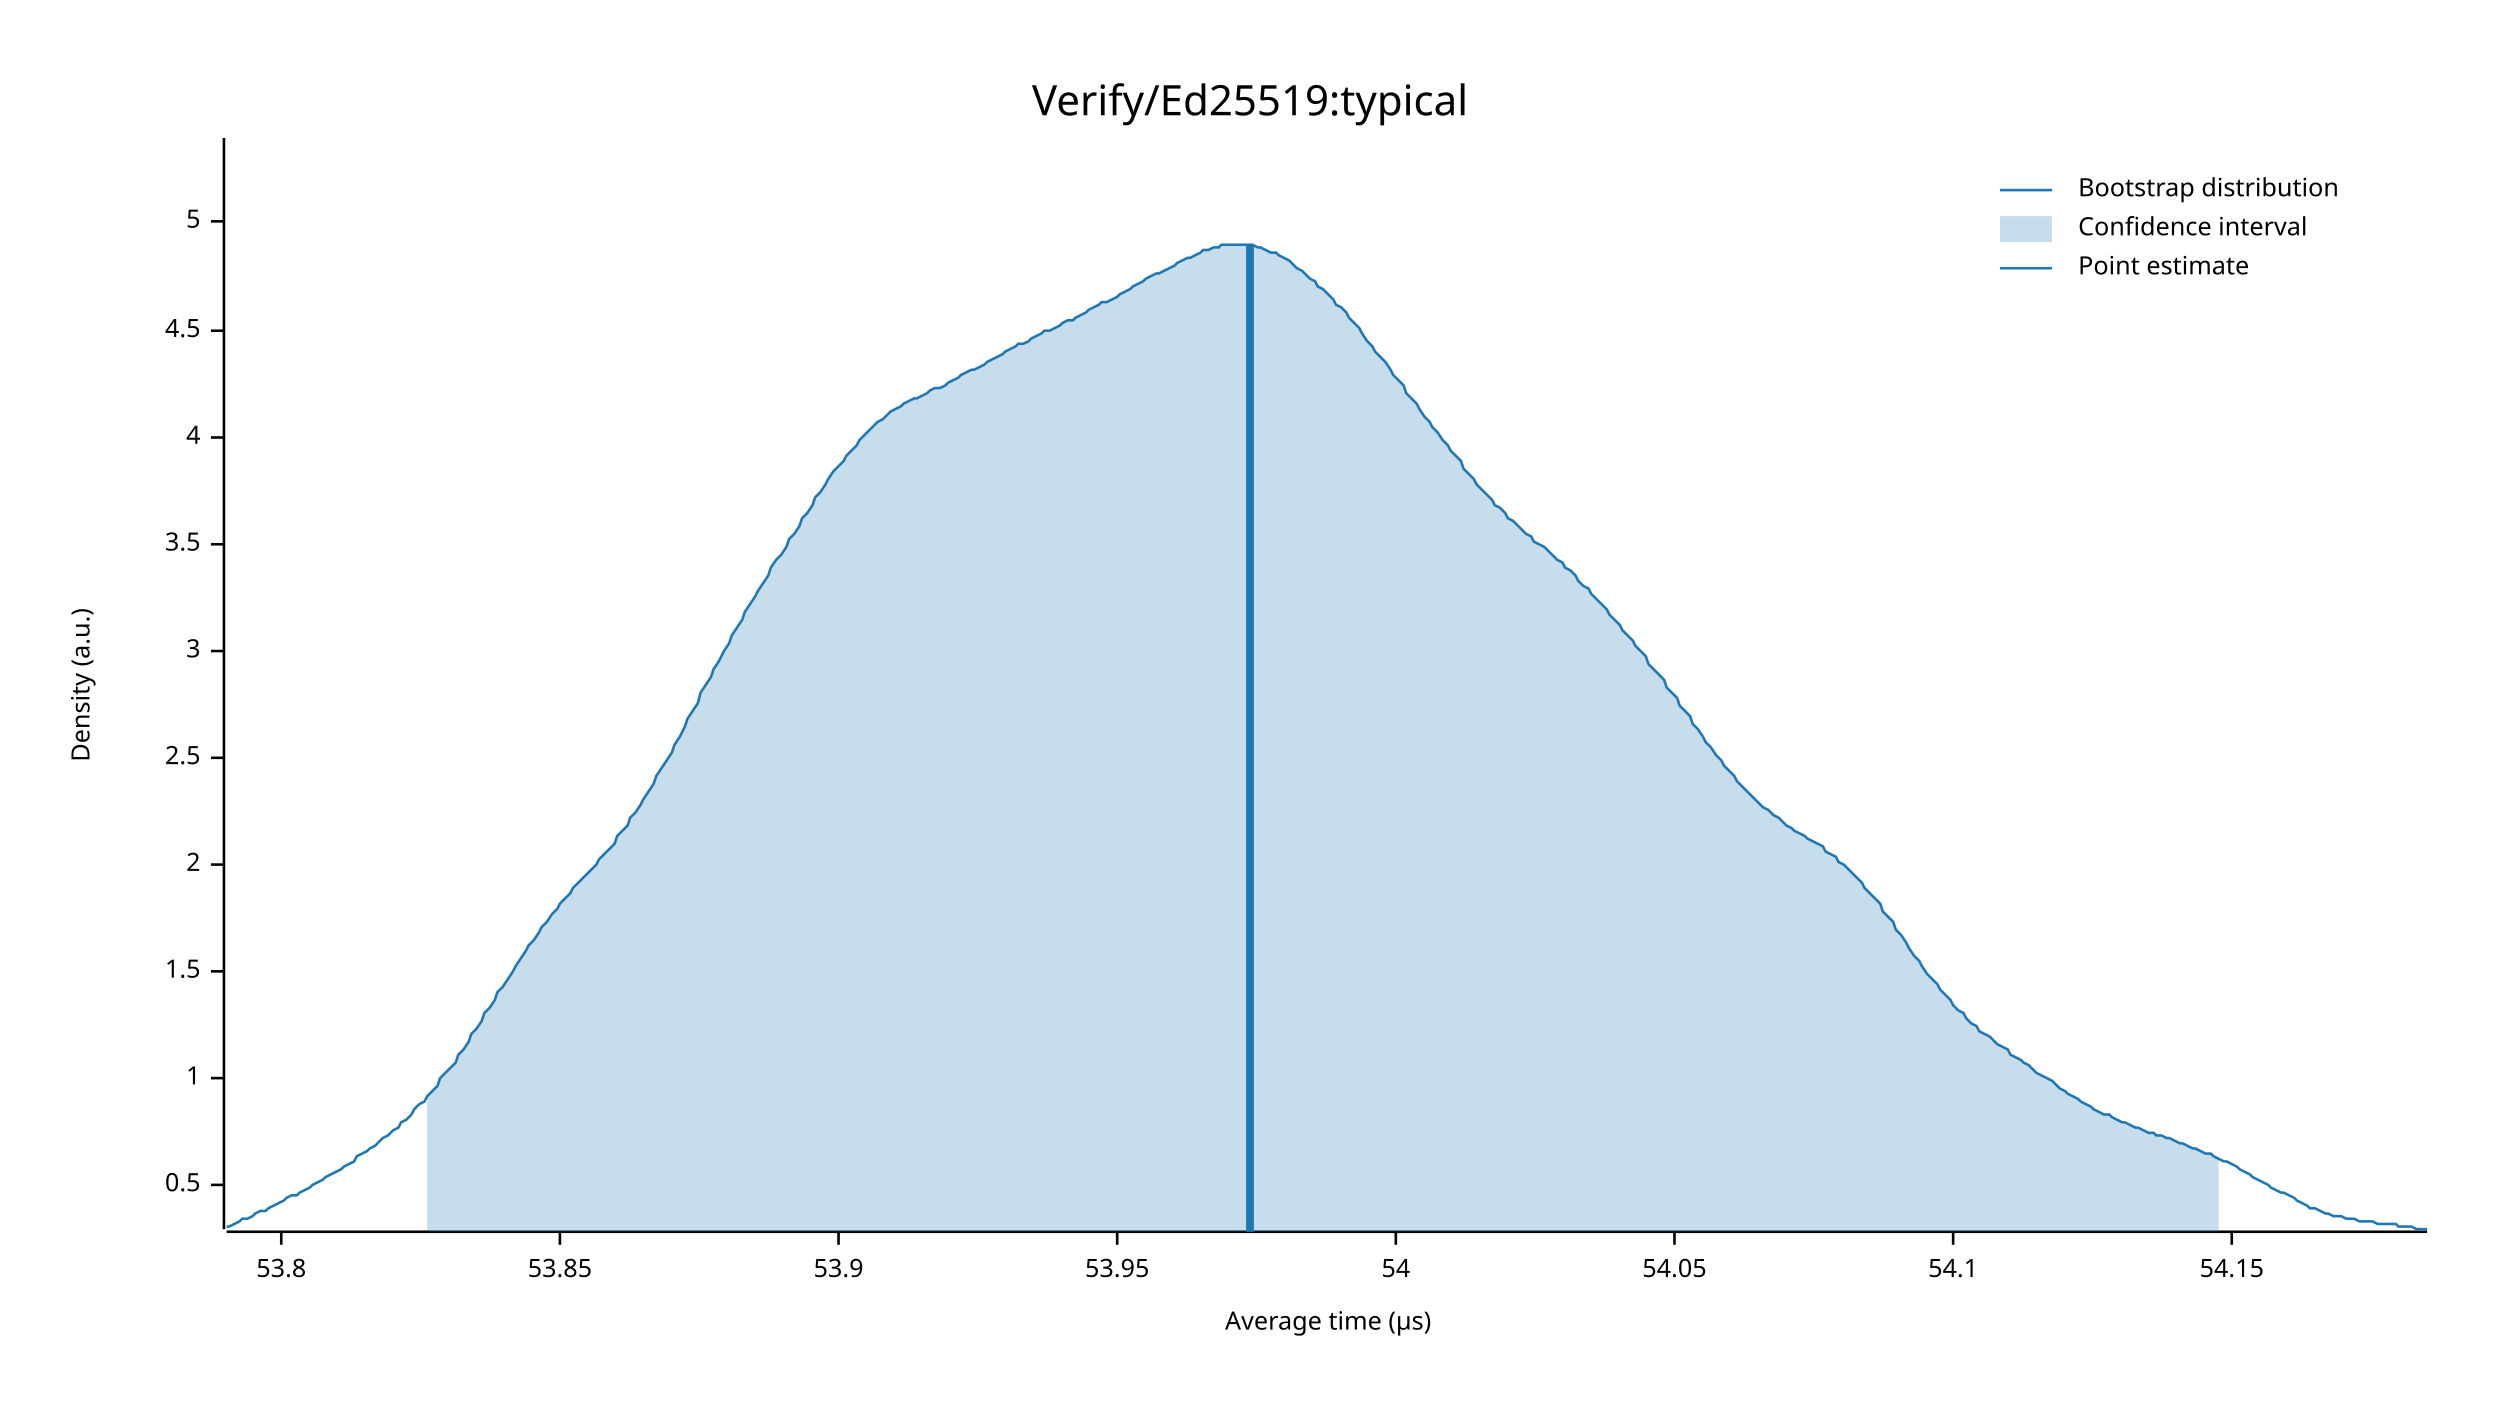
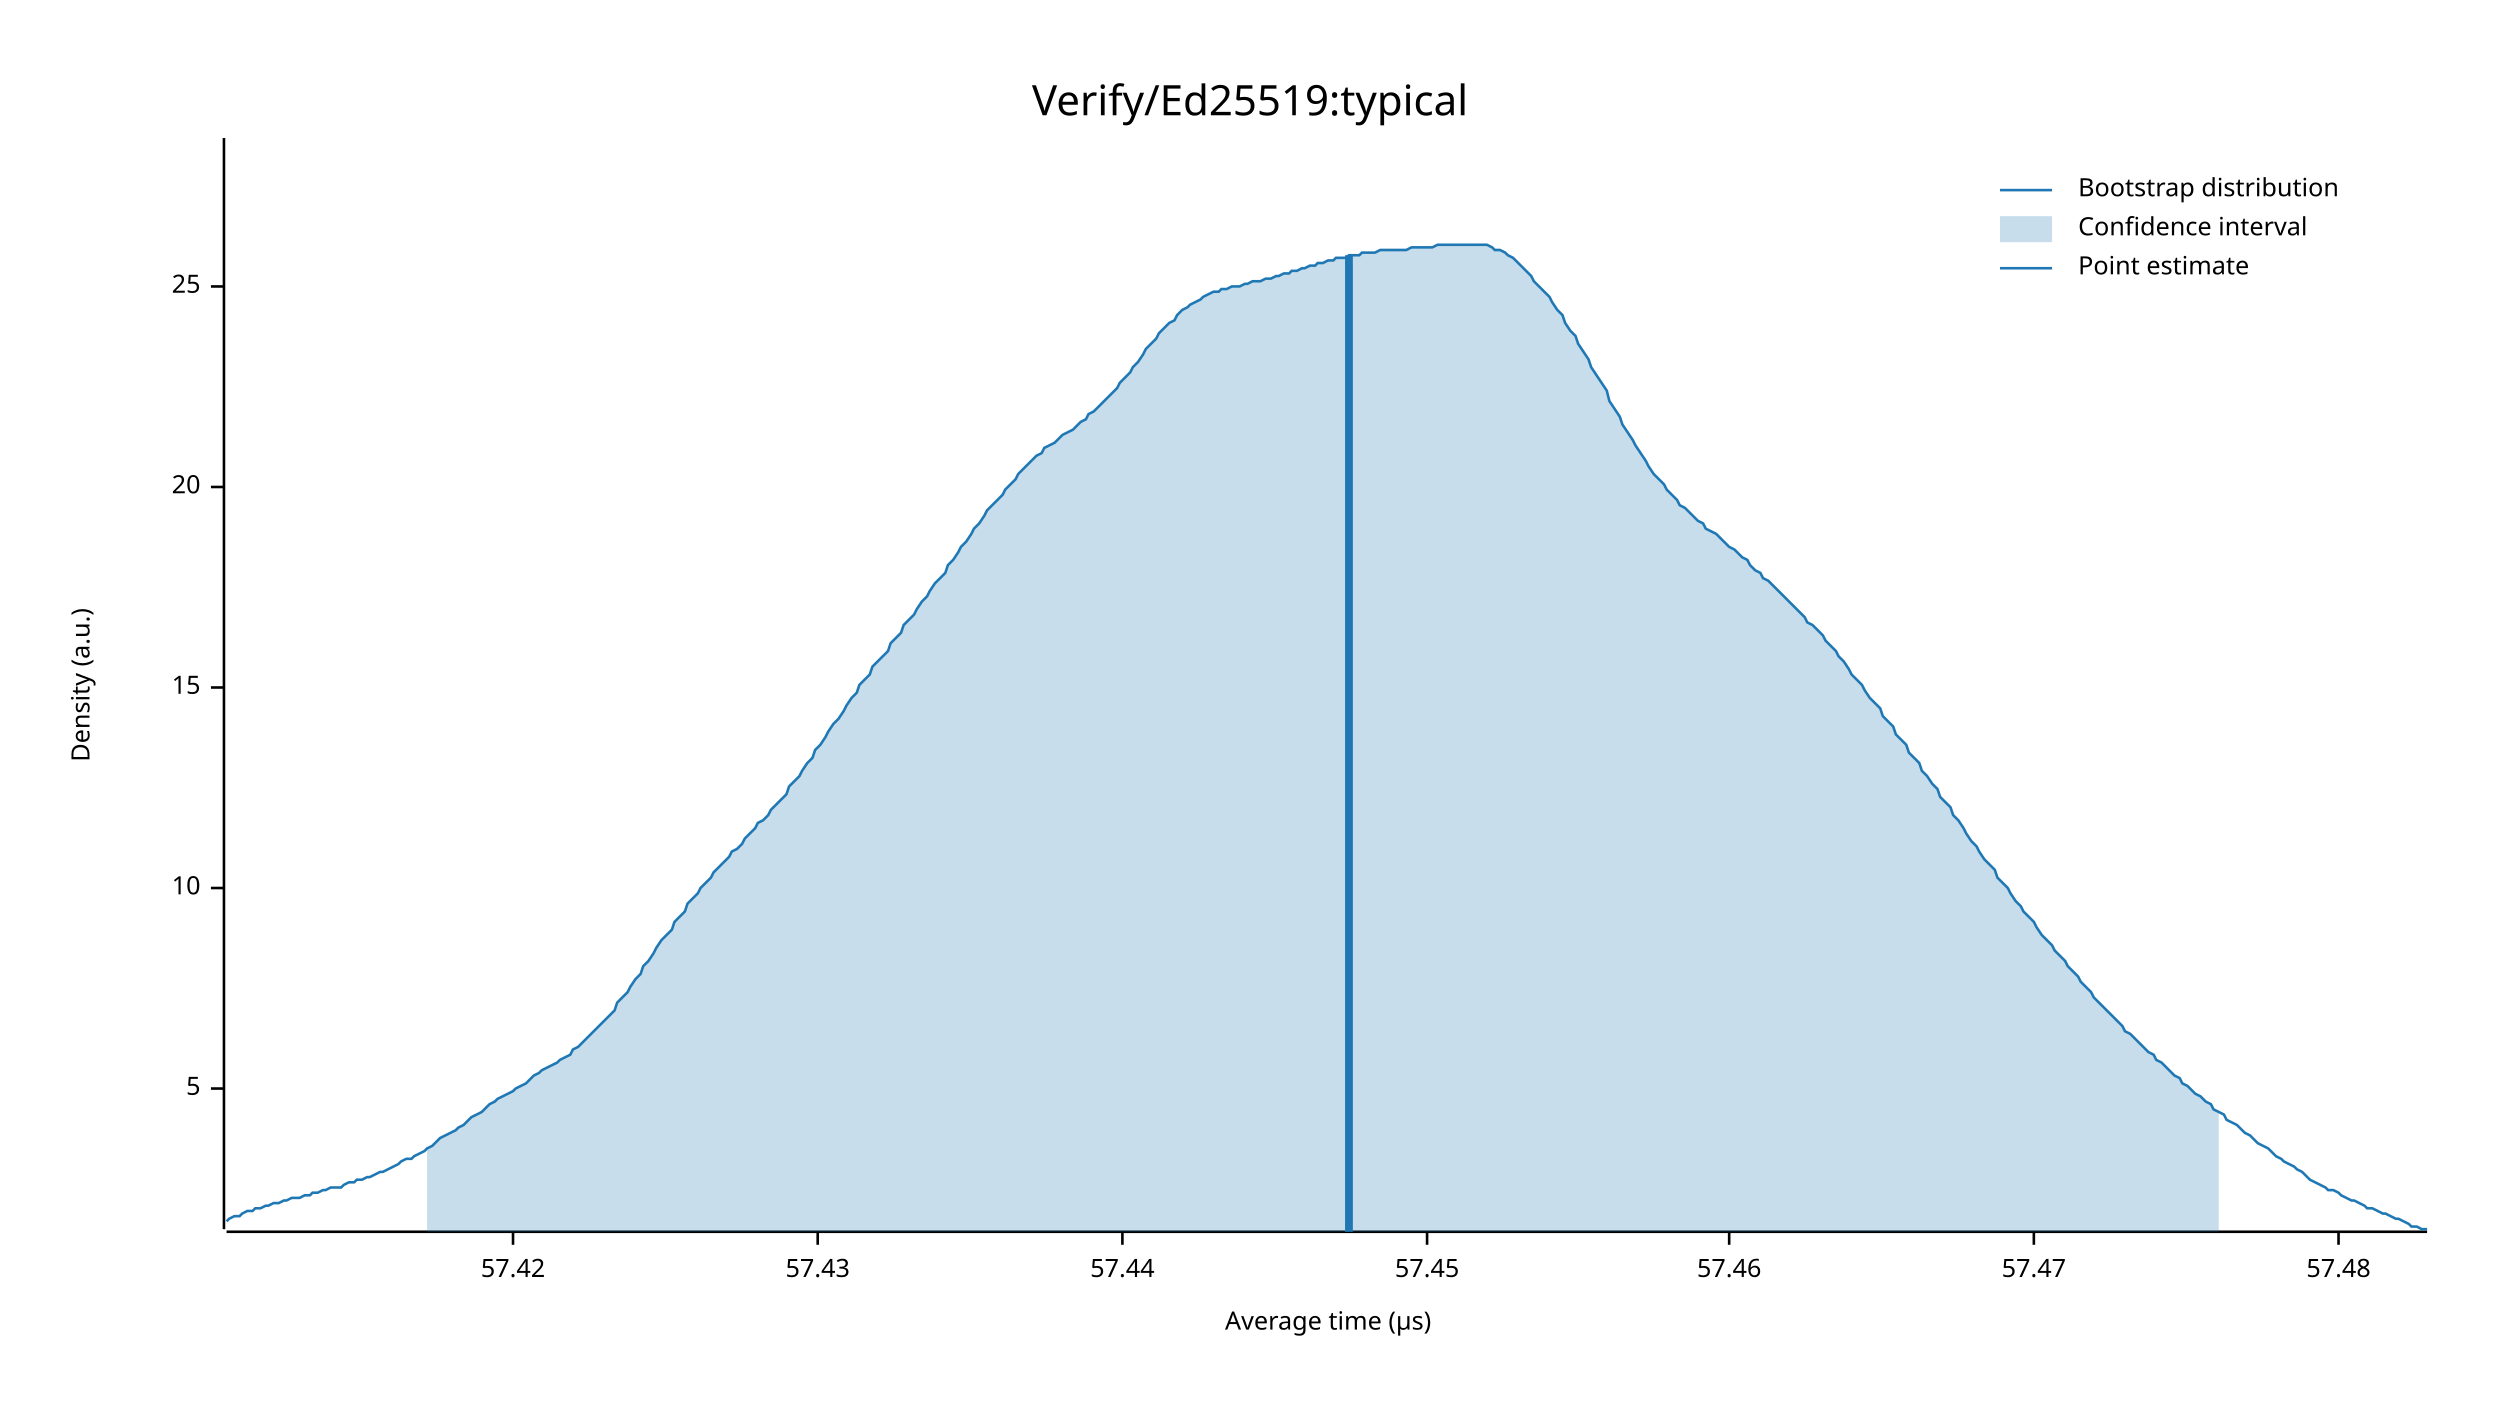
<svg xmlns="http://www.w3.org/2000/svg" width="960" height="540" viewBox="0 0 960 540">
  <text x="480" y="32" dy="0.76em" text-anchor="middle" font-family="sans-serif" font-size="16.129" opacity="1" fill="#000000">
Verify/Ed25519:typical
</text>
  <text x="27" y="263" dy="0.76em" text-anchor="middle" font-family="sans-serif" font-size="9.677" opacity="1" fill="#000000" transform="rotate(270, 27, 263)">
Density (a.u.)
</text>
  <text x="510" y="513" dy="-0.5ex" text-anchor="middle" font-family="sans-serif" font-size="9.677" opacity="1" fill="#000000">
Average time (µs)
</text>
  <polyline fill="none" opacity="1" stroke="#000000" stroke-width="1" points="86,53 86,472 " />
-   <text x="77" y="455" dy="0.5ex" text-anchor="end" font-family="sans-serif" font-size="9.677" opacity="1" fill="#000000">
- 0.5
- </text>
-   <polyline fill="none" opacity="1" stroke="#000000" stroke-width="1" points="81,455 86,455 " />
-   <text x="77" y="414" dy="0.5ex" text-anchor="end" font-family="sans-serif" font-size="9.677" opacity="1" fill="#000000">
- 1
- </text>
-   <polyline fill="none" opacity="1" stroke="#000000" stroke-width="1" points="81,414 86,414 " />
-   <text x="77" y="373" dy="0.5ex" text-anchor="end" font-family="sans-serif" font-size="9.677" opacity="1" fill="#000000">
- 1.5
- </text>
-   <polyline fill="none" opacity="1" stroke="#000000" stroke-width="1" points="81,373 86,373 " />
-   <text x="77" y="332" dy="0.5ex" text-anchor="end" font-family="sans-serif" font-size="9.677" opacity="1" fill="#000000">
- 2
- </text>
-   <polyline fill="none" opacity="1" stroke="#000000" stroke-width="1" points="81,332 86,332 " />
-   <text x="77" y="291" dy="0.5ex" text-anchor="end" font-family="sans-serif" font-size="9.677" opacity="1" fill="#000000">
- 2.5
- </text>
-   <polyline fill="none" opacity="1" stroke="#000000" stroke-width="1" points="81,291 86,291 " />
-   <text x="77" y="250" dy="0.5ex" text-anchor="end" font-family="sans-serif" font-size="9.677" opacity="1" fill="#000000">
- 3
- </text>
-   <polyline fill="none" opacity="1" stroke="#000000" stroke-width="1" points="81,250 86,250 " />
-   <text x="77" y="209" dy="0.5ex" text-anchor="end" font-family="sans-serif" font-size="9.677" opacity="1" fill="#000000">
- 3.5
- </text>
-   <polyline fill="none" opacity="1" stroke="#000000" stroke-width="1" points="81,209 86,209 " />
-   <text x="77" y="168" dy="0.5ex" text-anchor="end" font-family="sans-serif" font-size="9.677" opacity="1" fill="#000000">
- 4
- </text>
-   <polyline fill="none" opacity="1" stroke="#000000" stroke-width="1" points="81,168 86,168 " />
-   <text x="77" y="127" dy="0.5ex" text-anchor="end" font-family="sans-serif" font-size="9.677" opacity="1" fill="#000000">
- 4.5
- </text>
-   <polyline fill="none" opacity="1" stroke="#000000" stroke-width="1" points="81,127 86,127 " />
-   <text x="77" y="85" dy="0.5ex" text-anchor="end" font-family="sans-serif" font-size="9.677" opacity="1" fill="#000000">
+   <text x="77" y="418" dy="0.5ex" text-anchor="end" font-family="sans-serif" font-size="9.677" opacity="1" fill="#000000">
5
</text>
-   <polyline fill="none" opacity="1" stroke="#000000" stroke-width="1" points="81,85 86,85 " />
+   <polyline fill="none" opacity="1" stroke="#000000" stroke-width="1" points="81,418 86,418 " />
+   <text x="77" y="341" dy="0.5ex" text-anchor="end" font-family="sans-serif" font-size="9.677" opacity="1" fill="#000000">
+ 10
+ </text>
+   <polyline fill="none" opacity="1" stroke="#000000" stroke-width="1" points="81,341 86,341 " />
+   <text x="77" y="264" dy="0.5ex" text-anchor="end" font-family="sans-serif" font-size="9.677" opacity="1" fill="#000000">
+ 15
+ </text>
+   <polyline fill="none" opacity="1" stroke="#000000" stroke-width="1" points="81,264 86,264 " />
+   <text x="77" y="187" dy="0.5ex" text-anchor="end" font-family="sans-serif" font-size="9.677" opacity="1" fill="#000000">
+ 20
+ </text>
+   <polyline fill="none" opacity="1" stroke="#000000" stroke-width="1" points="81,187 86,187 " />
+   <text x="77" y="110" dy="0.5ex" text-anchor="end" font-family="sans-serif" font-size="9.677" opacity="1" fill="#000000">
+ 25
+ </text>
+   <polyline fill="none" opacity="1" stroke="#000000" stroke-width="1" points="81,110 86,110 " />
  <polyline fill="none" opacity="1" stroke="#000000" stroke-width="1" points="87,473 932,473 " />
-   <text x="108" y="483" dy="0.76em" text-anchor="middle" font-family="sans-serif" font-size="9.677" opacity="1" fill="#000000">
- 53.8
+   <text x="197" y="483" dy="0.76em" text-anchor="middle" font-family="sans-serif" font-size="9.677" opacity="1" fill="#000000">
+ 57.42
</text>
-   <polyline fill="none" opacity="1" stroke="#000000" stroke-width="1" points="108,473 108,478 " />
-   <text x="215" y="483" dy="0.76em" text-anchor="middle" font-family="sans-serif" font-size="9.677" opacity="1" fill="#000000">
- 53.85
+   <polyline fill="none" opacity="1" stroke="#000000" stroke-width="1" points="197,473 197,478 " />
+   <text x="314" y="483" dy="0.76em" text-anchor="middle" font-family="sans-serif" font-size="9.677" opacity="1" fill="#000000">
+ 57.43
</text>
-   <polyline fill="none" opacity="1" stroke="#000000" stroke-width="1" points="215,473 215,478 " />
-   <text x="322" y="483" dy="0.76em" text-anchor="middle" font-family="sans-serif" font-size="9.677" opacity="1" fill="#000000">
- 53.9
+   <polyline fill="none" opacity="1" stroke="#000000" stroke-width="1" points="314,473 314,478 " />
+   <text x="431" y="483" dy="0.76em" text-anchor="middle" font-family="sans-serif" font-size="9.677" opacity="1" fill="#000000">
+ 57.44
</text>
-   <polyline fill="none" opacity="1" stroke="#000000" stroke-width="1" points="322,473 322,478 " />
-   <text x="429" y="483" dy="0.76em" text-anchor="middle" font-family="sans-serif" font-size="9.677" opacity="1" fill="#000000">
- 53.95
+   <polyline fill="none" opacity="1" stroke="#000000" stroke-width="1" points="431,473 431,478 " />
+   <text x="548" y="483" dy="0.76em" text-anchor="middle" font-family="sans-serif" font-size="9.677" opacity="1" fill="#000000">
+ 57.45
</text>
-   <polyline fill="none" opacity="1" stroke="#000000" stroke-width="1" points="429,473 429,478 " />
-   <text x="536" y="483" dy="0.76em" text-anchor="middle" font-family="sans-serif" font-size="9.677" opacity="1" fill="#000000">
- 54
+   <polyline fill="none" opacity="1" stroke="#000000" stroke-width="1" points="548,473 548,478 " />
+   <text x="664" y="483" dy="0.76em" text-anchor="middle" font-family="sans-serif" font-size="9.677" opacity="1" fill="#000000">
+ 57.46
</text>
-   <polyline fill="none" opacity="1" stroke="#000000" stroke-width="1" points="536,473 536,478 " />
-   <text x="643" y="483" dy="0.76em" text-anchor="middle" font-family="sans-serif" font-size="9.677" opacity="1" fill="#000000">
- 54.05
+   <polyline fill="none" opacity="1" stroke="#000000" stroke-width="1" points="664,473 664,478 " />
+   <text x="781" y="483" dy="0.76em" text-anchor="middle" font-family="sans-serif" font-size="9.677" opacity="1" fill="#000000">
+ 57.47
</text>
-   <polyline fill="none" opacity="1" stroke="#000000" stroke-width="1" points="643,473 643,478 " />
-   <text x="750" y="483" dy="0.76em" text-anchor="middle" font-family="sans-serif" font-size="9.677" opacity="1" fill="#000000">
- 54.1
+   <polyline fill="none" opacity="1" stroke="#000000" stroke-width="1" points="781,473 781,478 " />
+   <text x="898" y="483" dy="0.76em" text-anchor="middle" font-family="sans-serif" font-size="9.677" opacity="1" fill="#000000">
+ 57.48
</text>
-   <polyline fill="none" opacity="1" stroke="#000000" stroke-width="1" points="750,473 750,478 " />
-   <text x="857" y="483" dy="0.76em" text-anchor="middle" font-family="sans-serif" font-size="9.677" opacity="1" fill="#000000">
- 54.15
- </text>
-   <polyline fill="none" opacity="1" stroke="#000000" stroke-width="1" points="857,473 857,478 " />
-   <polyline fill="none" opacity="1" stroke="#1F78B4" stroke-width="1" points="87,471 88,471 90,470 92,469 93,468 95,468 97,467 98,466 100,465 102,465 103,464 105,463 107,462 109,461 110,460 112,459 114,459 115,458 117,457 119,456 120,455 122,454 124,453 125,452 127,451 129,450 131,449 132,448 134,447 136,446 137,444 139,443 141,442 142,441 144,440 146,438 147,437 149,436 151,434 153,433 154,431 156,430 158,428 159,426 161,424 163,423 164,421 166,419 168,417 169,414 171,412 173,410 175,408 176,405 178,403 180,400 181,397 183,395 185,392 186,389 188,387 190,384 191,381 193,379 195,376 197,373 198,371 200,368 202,365 203,363 205,361 207,358 208,356 210,354 212,351 214,349 215,347 217,345 219,343 220,341 222,339 224,337 225,336 227,334 229,332 230,330 232,328 234,326 236,324 237,321 239,319 241,317 242,314 244,312 246,309 247,307 249,304 251,301 252,298 254,295 256,292 258,289 259,286 261,283 263,279 264,276 266,273 268,270 269,266 271,263 273,260 274,257 276,254 278,250 280,247 281,244 283,241 285,238 286,235 288,232 290,229 291,227 293,224 295,221 296,218 298,215 300,213 302,210 303,207 305,205 307,202 308,199 310,197 312,194 313,191 315,189 317,186 318,184 320,181 322,179 324,177 325,175 327,173 329,171 330,169 332,167 334,165 335,164 337,162 339,161 341,159 342,158 344,157 346,156 347,155 349,154 351,153 352,153 354,152 356,151 357,150 359,149 361,149 363,148 364,147 366,146 368,145 369,144 371,143 373,142 374,142 376,141 378,140 379,139 381,138 383,137 385,136 386,135 388,134 390,133 391,132 393,132 395,131 396,130 398,129 400,128 401,127 403,127 405,126 407,125 408,124 410,123 412,123 413,122 415,121 417,120 418,119 420,118 422,117 423,116 425,116 427,115 429,114 430,113 432,112 434,111 435,110 437,109 439,108 440,107 442,106 444,105 445,105 447,104 449,103 451,102 452,101 454,100 456,99 457,99 459,98 461,97 462,96 464,96 466,95 468,95 469,94 471,94 473,94 474,94 476,94 478,94 479,94 481,94 483,95 484,95 486,96 488,97 490,97 491,98 493,99 495,100 496,101 498,103 500,104 501,105 503,107 505,108 506,110 508,111 510,113 512,115 513,117 515,118 517,120 518,122 520,124 522,126 523,128 525,131 527,133 528,135 530,137 532,139 534,142 535,144 537,146 539,148 540,151 542,153 544,155 545,157 547,160 549,162 550,164 552,166 554,169 556,171 557,173 559,175 561,177 562,180 564,182 566,184 567,186 569,188 571,190 573,192 574,194 576,195 578,197 579,199 581,200 583,202 584,203 586,205 588,206 589,208 591,209 593,210 595,212 596,213 598,215 600,216 601,218 603,219 605,221 606,223 608,225 610,226 611,228 613,230 615,232 617,234 618,236 620,238 622,240 623,242 625,244 627,246 628,248 630,250 632,252 633,255 635,257 637,259 639,261 640,264 642,266 644,268 645,271 647,273 649,275 650,278 652,280 654,283 655,285 657,287 659,290 661,292 662,294 664,296 666,298 667,300 669,302 671,304 672,305 674,307 676,309 677,310 679,311 681,313 683,314 684,315 686,317 688,318 689,319 691,320 693,321 694,322 696,323 698,324 700,325 701,327 703,328 705,329 706,331 708,332 710,334 711,335 713,337 715,339 716,341 718,343 720,345 722,347 723,350 725,352 727,354 728,357 730,359 732,362 733,364 735,367 737,369 738,371 740,374 742,376 744,378 745,380 747,382 749,384 750,386 752,388 754,389 755,391 757,393 759,394 760,396 762,397 764,398 766,400 767,401 769,402 771,403 772,405 774,406 776,407 777,408 779,409 781,411 782,412 784,413 786,414 788,415 789,416 791,418 793,419 794,420 796,421 798,422 799,423 801,424 803,425 804,426 806,427 808,428 810,428 811,429 813,430 815,431 816,431 818,432 820,433 821,433 823,434 825,435 827,435 828,436 830,436 832,437 833,437 835,438 837,439 838,439 840,440 842,441 843,441 845,442 847,443 849,443 850,444 852,445 854,446 855,446 857,447 859,448 860,449 862,450 864,451 865,452 867,453 869,454 871,455 872,456 874,457 876,458 877,458 879,459 881,460 882,461 884,462 886,463 887,464 889,464 891,465 893,466 894,466 896,467 898,467 899,467 901,468 903,468 904,468 906,469 908,469 909,469 911,469 913,470 915,470 916,470 918,470 920,470 921,471 923,471 925,471 926,471 928,472 930,472 932,472 " />
-   <polygon opacity="0.25" fill="#1F78B4" points="164,421 166,419 168,417 169,414 171,412 173,410 175,408 176,405 178,403 180,400 181,397 183,395 185,392 186,389 188,387 190,384 191,381 193,379 195,376 197,373 198,371 200,368 202,365 203,363 205,361 207,358 208,356 210,354 212,351 214,349 215,347 217,345 219,343 220,341 222,339 224,337 225,336 227,334 229,332 230,330 232,328 234,326 236,324 237,321 239,319 241,317 242,314 244,312 246,309 247,307 249,304 251,301 252,298 254,295 256,292 258,289 259,286 261,283 263,279 264,276 266,273 268,270 269,266 271,263 273,260 274,257 276,254 278,250 280,247 281,244 283,241 285,238 286,235 288,232 290,229 291,227 293,224 295,221 296,218 298,215 300,213 302,210 303,207 305,205 307,202 308,199 310,197 312,194 313,191 315,189 317,186 318,184 320,181 322,179 324,177 325,175 327,173 329,171 330,169 332,167 334,165 335,164 337,162 339,161 341,159 342,158 344,157 346,156 347,155 349,154 351,153 352,153 354,152 356,151 357,150 359,149 361,149 363,148 364,147 366,146 368,145 369,144 371,143 373,142 374,142 376,141 378,140 379,139 381,138 383,137 385,136 386,135 388,134 390,133 391,132 393,132 395,131 396,130 398,129 400,128 401,127 403,127 405,126 407,125 408,124 410,123 412,123 413,122 415,121 417,120 418,119 420,118 422,117 423,116 425,116 427,115 429,114 430,113 432,112 434,111 435,110 437,109 439,108 440,107 442,106 444,105 445,105 447,104 449,103 451,102 452,101 454,100 456,99 457,99 459,98 461,97 462,96 464,96 466,95 468,95 469,94 471,94 473,94 474,94 476,94 478,94 479,94 481,94 483,95 484,95 486,96 488,97 490,97 491,98 493,99 495,100 496,101 498,103 500,104 501,105 503,107 505,108 506,110 508,111 510,113 512,115 513,117 515,118 517,120 518,122 520,124 522,126 523,128 525,131 527,133 528,135 530,137 532,139 534,142 535,144 537,146 539,148 540,151 542,153 544,155 545,157 547,160 549,162 550,164 552,166 554,169 556,171 557,173 559,175 561,177 562,180 564,182 566,184 567,186 569,188 571,190 573,192 574,194 576,195 578,197 579,199 581,200 583,202 584,203 586,205 588,206 589,208 591,209 593,210 595,212 596,213 598,215 600,216 601,218 603,219 605,221 606,223 608,225 610,226 611,228 613,230 615,232 617,234 618,236 620,238 622,240 623,242 625,244 627,246 628,248 630,250 632,252 633,255 635,257 637,259 639,261 640,264 642,266 644,268 645,271 647,273 649,275 650,278 652,280 654,283 655,285 657,287 659,290 661,292 662,294 664,296 666,298 667,300 669,302 671,304 672,305 674,307 676,309 677,310 679,311 681,313 683,314 684,315 686,317 688,318 689,319 691,320 693,321 694,322 696,323 698,324 700,325 701,327 703,328 705,329 706,331 708,332 710,334 711,335 713,337 715,339 716,341 718,343 720,345 722,347 723,350 725,352 727,354 728,357 730,359 732,362 733,364 735,367 737,369 738,371 740,374 742,376 744,378 745,380 747,382 749,384 750,386 752,388 754,389 755,391 757,393 759,394 760,396 762,397 764,398 766,400 767,401 769,402 771,403 772,405 774,406 776,407 777,408 779,409 781,411 782,412 784,413 786,414 788,415 789,416 791,418 793,419 794,420 796,421 798,422 799,423 801,424 803,425 804,426 806,427 808,428 810,428 811,429 813,430 815,431 816,431 818,432 820,433 821,433 823,434 825,435 827,435 828,436 830,436 832,437 833,437 835,438 837,439 838,439 840,440 842,441 843,441 845,442 847,443 849,443 850,444 852,445 852,473 164,473 " />
-   <polyline fill="none" opacity="1" stroke="#1F78B4" stroke-width="3" points="480,473 480,94 " />
+   <polyline fill="none" opacity="1" stroke="#000000" stroke-width="1" points="898,473 898,478 " />
+   <polyline fill="none" opacity="1" stroke="#1F78B4" stroke-width="1" points="87,469 88,468 90,467 92,467 93,466 95,465 97,465 98,464 100,464 102,463 103,463 105,462 107,462 109,461 110,461 112,460 114,460 115,460 117,459 119,459 120,458 122,458 124,457 125,457 127,456 129,456 131,456 132,455 134,454 136,454 137,453 139,453 141,452 142,452 144,451 146,450 147,450 149,449 151,448 153,447 154,446 156,445 158,445 159,444 161,443 163,442 164,441 166,440 168,438 169,437 171,436 173,435 175,434 176,433 178,432 180,430 181,429 183,428 185,427 186,426 188,424 190,423 191,422 193,421 195,420 197,419 198,418 200,417 202,416 203,415 205,413 207,412 208,411 210,410 212,409 214,408 215,407 217,406 219,405 220,403 222,402 224,400 225,399 227,397 229,395 230,394 232,392 234,390 236,388 237,385 239,383 241,381 242,379 244,376 246,374 247,371 249,369 251,366 252,364 254,361 256,359 258,357 259,354 261,352 263,350 264,347 266,345 268,343 269,341 271,339 273,337 274,335 276,333 278,331 280,329 281,327 283,326 285,324 286,322 288,320 290,318 291,316 293,315 295,313 296,311 298,309 300,307 302,305 303,302 305,300 307,298 308,296 310,293 312,291 313,288 315,286 317,283 318,281 320,278 322,276 324,273 325,271 327,268 329,266 330,263 332,261 334,259 335,256 337,254 339,252 341,250 342,247 344,245 346,243 347,240 349,238 351,236 352,234 354,231 356,229 357,227 359,224 361,222 363,220 364,217 366,215 368,212 369,210 371,208 373,205 374,203 376,201 378,198 379,196 381,194 383,192 385,190 386,188 388,186 390,184 391,182 393,180 395,178 396,177 398,175 400,174 401,172 403,171 405,170 407,168 408,167 410,166 412,165 413,164 415,162 417,161 418,159 420,158 422,156 423,155 425,153 427,151 429,149 430,147 432,145 434,143 435,141 437,139 439,136 440,134 442,132 444,130 445,128 447,126 449,124 451,123 452,121 454,119 456,118 457,117 459,116 461,115 462,114 464,113 466,112 468,112 469,111 471,111 473,110 474,110 476,110 478,109 479,109 481,108 483,108 484,108 486,107 488,107 490,106 491,106 493,105 495,105 496,104 498,104 500,103 501,103 503,102 505,102 506,101 508,101 510,100 512,100 513,99 515,99 517,99 518,98 520,98 522,98 523,97 525,97 527,97 528,97 530,96 532,96 534,96 535,96 537,96 539,96 540,96 542,95 544,95 545,95 547,95 549,95 550,95 552,94 554,94 556,94 557,94 559,94 561,94 562,94 564,94 566,94 567,94 569,94 571,94 573,95 574,96 576,96 578,97 579,98 581,99 583,101 584,102 586,104 588,106 589,108 591,110 593,112 595,114 596,116 598,119 600,121 601,124 603,127 605,129 606,132 608,135 610,138 611,141 613,144 615,147 617,150 618,154 620,157 622,160 623,163 625,166 627,169 628,171 630,174 632,177 633,179 635,182 637,184 639,186 640,188 642,190 644,192 645,194 647,195 649,197 650,198 652,200 654,201 655,203 657,204 659,205 661,207 662,208 664,210 666,211 667,212 669,214 671,215 672,217 674,219 676,220 677,222 679,223 681,225 683,227 684,228 686,230 688,232 689,233 691,235 693,237 694,239 696,240 698,242 700,244 701,246 703,248 705,250 706,252 708,254 710,257 711,259 713,261 715,263 716,265 718,268 720,270 722,272 723,275 725,277 727,279 728,282 730,284 732,286 733,289 735,291 737,293 738,296 740,298 742,301 744,303 745,306 747,308 749,310 750,313 752,315 754,318 755,320 757,323 759,325 760,327 762,330 764,332 766,334 767,337 769,339 771,341 772,343 774,346 776,348 777,350 779,352 781,354 782,356 784,359 786,361 788,363 789,365 791,367 793,369 794,371 796,373 798,375 799,377 801,379 803,381 804,383 806,385 808,387 810,389 811,390 813,392 815,394 816,396 818,397 820,399 821,400 823,402 825,404 827,405 828,407 830,408 832,410 833,411 835,413 837,414 838,416 840,417 842,419 843,420 845,421 847,423 849,424 850,426 852,427 854,428 855,430 857,431 859,432 860,433 862,435 864,436 865,437 867,439 869,440 871,441 872,442 874,444 876,445 877,446 879,447 881,448 882,449 884,450 886,452 887,453 889,454 891,455 893,456 894,457 896,457 898,458 899,459 901,460 903,461 904,461 906,462 908,463 909,464 911,464 913,465 915,466 916,466 918,467 920,468 921,468 923,469 925,470 926,471 928,471 930,472 932,472 " />
+   <polygon opacity="0.25" fill="#1F78B4" points="164,441 166,440 168,438 169,437 171,436 173,435 175,434 176,433 178,432 180,430 181,429 183,428 185,427 186,426 188,424 190,423 191,422 193,421 195,420 197,419 198,418 200,417 202,416 203,415 205,413 207,412 208,411 210,410 212,409 214,408 215,407 217,406 219,405 220,403 222,402 224,400 225,399 227,397 229,395 230,394 232,392 234,390 236,388 237,385 239,383 241,381 242,379 244,376 246,374 247,371 249,369 251,366 252,364 254,361 256,359 258,357 259,354 261,352 263,350 264,347 266,345 268,343 269,341 271,339 273,337 274,335 276,333 278,331 280,329 281,327 283,326 285,324 286,322 288,320 290,318 291,316 293,315 295,313 296,311 298,309 300,307 302,305 303,302 305,300 307,298 308,296 310,293 312,291 313,288 315,286 317,283 318,281 320,278 322,276 324,273 325,271 327,268 329,266 330,263 332,261 334,259 335,256 337,254 339,252 341,250 342,247 344,245 346,243 347,240 349,238 351,236 352,234 354,231 356,229 357,227 359,224 361,222 363,220 364,217 366,215 368,212 369,210 371,208 373,205 374,203 376,201 378,198 379,196 381,194 383,192 385,190 386,188 388,186 390,184 391,182 393,180 395,178 396,177 398,175 400,174 401,172 403,171 405,170 407,168 408,167 410,166 412,165 413,164 415,162 417,161 418,159 420,158 422,156 423,155 425,153 427,151 429,149 430,147 432,145 434,143 435,141 437,139 439,136 440,134 442,132 444,130 445,128 447,126 449,124 451,123 452,121 454,119 456,118 457,117 459,116 461,115 462,114 464,113 466,112 468,112 469,111 471,111 473,110 474,110 476,110 478,109 479,109 481,108 483,108 484,108 486,107 488,107 490,106 491,106 493,105 495,105 496,104 498,104 500,103 501,103 503,102 505,102 506,101 508,101 510,100 512,100 513,99 515,99 517,99 518,98 520,98 522,98 523,97 525,97 527,97 528,97 530,96 532,96 534,96 535,96 537,96 539,96 540,96 542,95 544,95 545,95 547,95 549,95 550,95 552,94 554,94 556,94 557,94 559,94 561,94 562,94 564,94 566,94 567,94 569,94 571,94 573,95 574,96 576,96 578,97 579,98 581,99 583,101 584,102 586,104 588,106 589,108 591,110 593,112 595,114 596,116 598,119 600,121 601,124 603,127 605,129 606,132 608,135 610,138 611,141 613,144 615,147 617,150 618,154 620,157 622,160 623,163 625,166 627,169 628,171 630,174 632,177 633,179 635,182 637,184 639,186 640,188 642,190 644,192 645,194 647,195 649,197 650,198 652,200 654,201 655,203 657,204 659,205 661,207 662,208 664,210 666,211 667,212 669,214 671,215 672,217 674,219 676,220 677,222 679,223 681,225 683,227 684,228 686,230 688,232 689,233 691,235 693,237 694,239 696,240 698,242 700,244 701,246 703,248 705,250 706,252 708,254 710,257 711,259 713,261 715,263 716,265 718,268 720,270 722,272 723,275 725,277 727,279 728,282 730,284 732,286 733,289 735,291 737,293 738,296 740,298 742,301 744,303 745,306 747,308 749,310 750,313 752,315 754,318 755,320 757,323 759,325 760,327 762,330 764,332 766,334 767,337 769,339 771,341 772,343 774,346 776,348 777,350 779,352 781,354 782,356 784,359 786,361 788,363 789,365 791,367 793,369 794,371 796,373 798,375 799,377 801,379 803,381 804,383 806,385 808,387 810,389 811,390 813,392 815,394 816,396 818,397 820,399 821,400 823,402 825,404 827,405 828,407 830,408 832,410 833,411 835,413 837,414 838,416 840,417 842,419 843,420 845,421 847,423 849,424 850,426 852,427 852,473 164,473 " />
+   <polyline fill="none" opacity="1" stroke="#1F78B4" stroke-width="3" points="518,473 518,98 " />
  <text x="798" y="68" dy="0.76em" text-anchor="start" font-family="sans-serif" font-size="9.677" opacity="1" fill="#000000">
Bootstrap distribution
</text>
  <text x="798" y="83" dy="0.76em" text-anchor="start" font-family="sans-serif" font-size="9.677" opacity="1" fill="#000000">
Confidence interval
</text>
  <text x="798" y="98" dy="0.76em" text-anchor="start" font-family="sans-serif" font-size="9.677" opacity="1" fill="#000000">
Point estimate
</text>
  <polyline fill="none" opacity="1" stroke="#1F78B4" stroke-width="1" points="768,73 788,73 " />
  <rect x="768" y="83" width="20" height="10" opacity="0.25" fill="#1F78B4" stroke="none" />
  <polyline fill="none" opacity="1" stroke="#1F78B4" stroke-width="1" points="768,103 788,103 " />
</svg>
